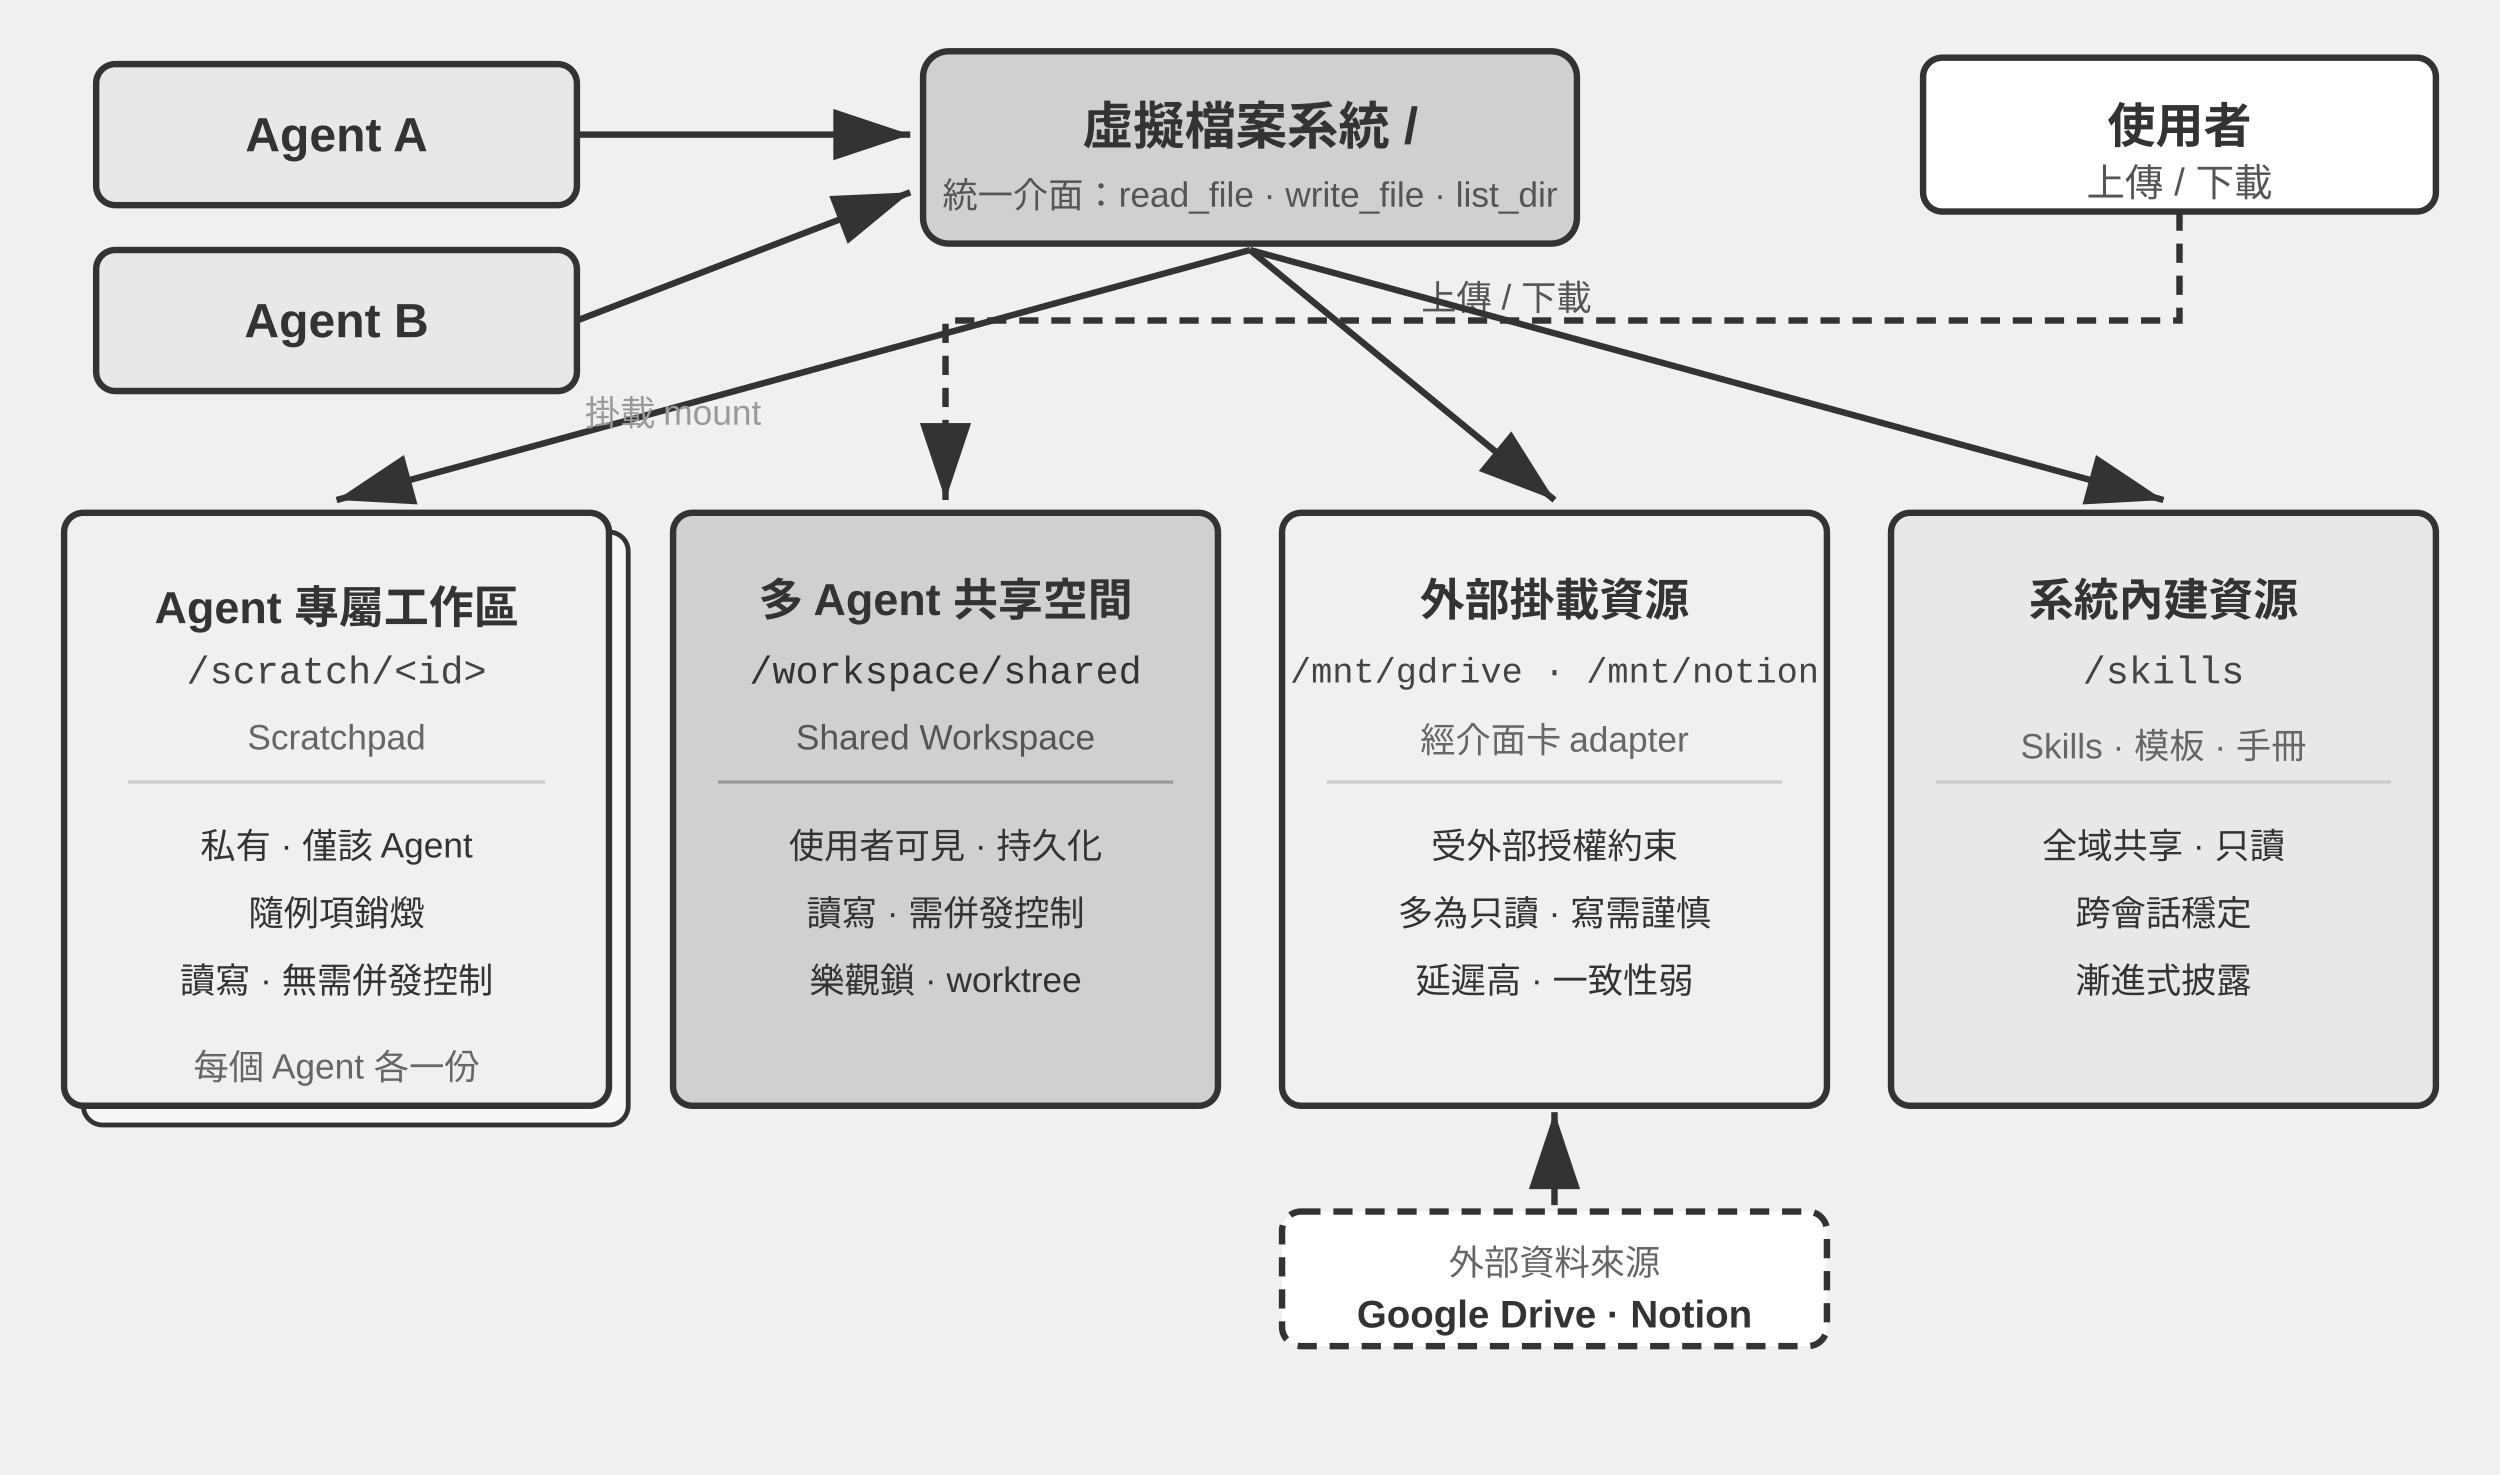
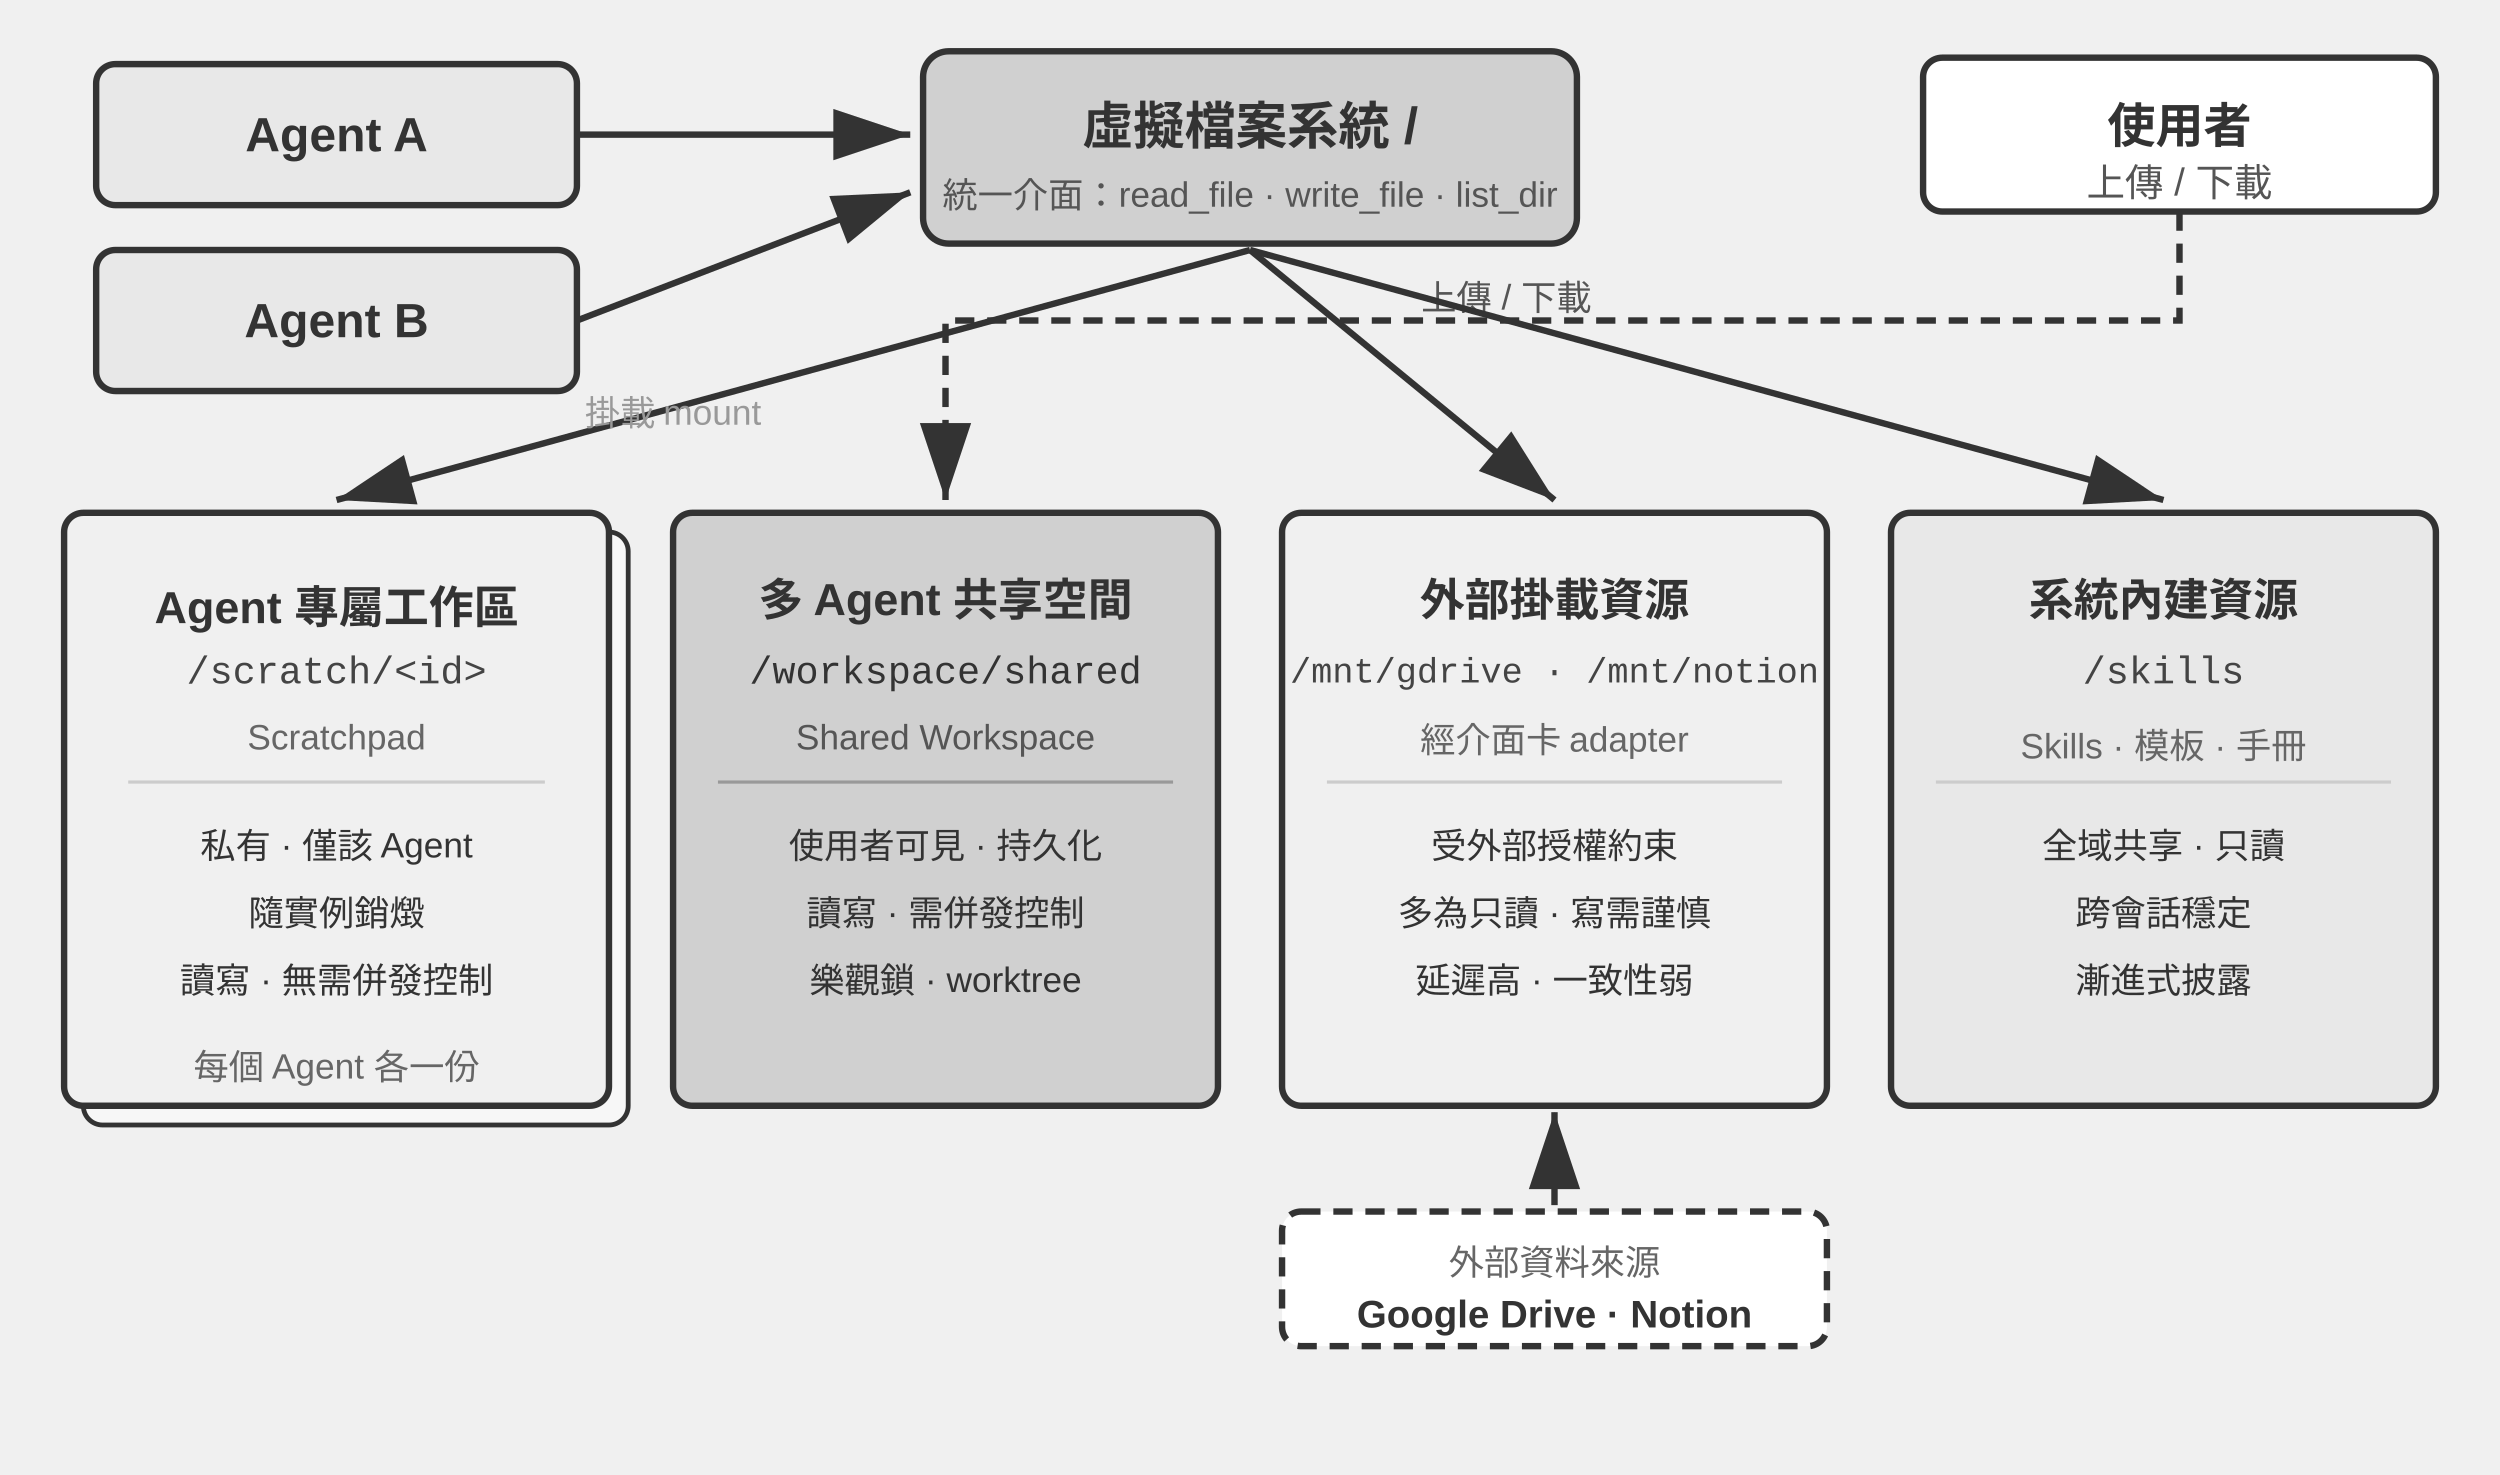
<svg xmlns="http://www.w3.org/2000/svg" viewBox="0 40 780 460" width="780" height="460" style="background:#ffffff">
  <defs>
    <marker id="ah" markerWidth="12" markerHeight="8" refX="12" refY="4" orient="auto">
      <polygon points="0 0, 12 4, 0 8" fill="#333333" />
    </marker>
    <marker id="ah-light" markerWidth="12" markerHeight="8" refX="12" refY="4" orient="auto">
      <polygon points="0 0, 12 4, 0 8" fill="#999999" />
    </marker>
  </defs>
  <rect x="30" y="60" width="150" height="44" rx="6" fill="#e8e8e8" stroke="#333333" stroke-width="2" />
  <text x="105" y="82" font-family="Arial, 'Helvetica Neue', Helvetica, 'PingFang SC', 'Microsoft YaHei', sans-serif" font-size="15" fill="#333333" text-anchor="middle" dominant-baseline="central" font-weight="bold">Agent A</text>
  <rect x="30" y="118" width="150" height="44" rx="6" fill="#e8e8e8" stroke="#333333" stroke-width="2" />
  <text x="105" y="140" font-family="Arial, 'Helvetica Neue', Helvetica, 'PingFang SC', 'Microsoft YaHei', sans-serif" font-size="15" fill="#333333" text-anchor="middle" dominant-baseline="central" font-weight="bold">Agent B</text>
  <rect x="288" y="56" width="204" height="60" rx="8" fill="#d0d0d0" stroke="#333333" stroke-width="2" />
  <text x="390" y="78" font-family="Arial, 'Helvetica Neue', Helvetica, 'PingFang SC', 'Microsoft YaHei', sans-serif" font-size="16" fill="#333333" text-anchor="middle" dominant-baseline="central" font-weight="bold">虛擬檔案系統  /</text>
  <text x="390" y="100" font-family="Arial, 'Helvetica Neue', Helvetica, 'PingFang SC', 'Microsoft YaHei', sans-serif" font-size="11" fill="#555555" text-anchor="middle" dominant-baseline="central">統一介面：read_file · write_file · list_dir</text>
  <rect x="600" y="58" width="160" height="48" rx="6" fill="#ffffff" stroke="#333333" stroke-width="2" />
  <text x="680" y="78" font-family="Arial, 'Helvetica Neue', Helvetica, 'PingFang SC', 'Microsoft YaHei', sans-serif" font-size="15" fill="#333333" text-anchor="middle" dominant-baseline="central" font-weight="bold">使用者</text>
  <text x="680" y="96" font-family="Arial, 'Helvetica Neue', Helvetica, 'PingFang SC', 'Microsoft YaHei', sans-serif" font-size="12" fill="#555555" text-anchor="middle" dominant-baseline="central">上傳 / 下載</text>
  <line x1="180" y1="82" x2="284" y2="82" stroke="#333333" stroke-width="2" marker-end="url(#ah)" />
  <line x1="180" y1="140" x2="284" y2="100" stroke="#333333" stroke-width="2" marker-end="url(#ah)" />
  <polyline points="680,106 680,140 295,140 295,196" fill="none" stroke="#333333" stroke-width="2" stroke-dasharray="6,4" marker-end="url(#ah)" />
  <text x="470" y="132" font-family="Arial, 'Helvetica Neue', Helvetica, 'PingFang SC', 'Microsoft YaHei', sans-serif" font-size="11" fill="#555555" text-anchor="middle" dominant-baseline="central">上傳 / 下載</text>
  <line x1="390" y1="118" x2="105" y2="196" stroke="#333333" stroke-width="2" marker-end="url(#ah)" />
  <line x1="390" y1="118" x2="485" y2="196" stroke="#333333" stroke-width="2" marker-end="url(#ah)" />
  <line x1="390" y1="118" x2="675" y2="196" stroke="#333333" stroke-width="2" marker-end="url(#ah)" />
  <text x="210" y="168" font-family="Arial, 'Helvetica Neue', Helvetica, 'PingFang SC', 'Microsoft YaHei', sans-serif" font-size="11" fill="#999999" text-anchor="middle" dominant-baseline="central">掛載 mount</text>
  <rect x="26" y="206" width="170" height="185" rx="6" fill="#f7f7f7" stroke="#333333" stroke-width="1.5" />
  <rect x="20" y="200" width="170" height="185" rx="6" fill="#f0f0f0" stroke="#333333" stroke-width="2" />
  <text x="105" y="226" font-family="Arial, 'Helvetica Neue', Helvetica, 'PingFang SC', 'Microsoft YaHei', sans-serif" font-size="14" fill="#333333" text-anchor="middle" dominant-baseline="central" font-weight="bold">Agent 專屬工作區</text>
  <text x="105" y="250" font-family="'Courier New', Courier, monospace" font-size="12" fill="#444444" text-anchor="middle" dominant-baseline="central">/scratch/&lt;id&gt;</text>
  <text x="105" y="270" font-family="Arial, 'Helvetica Neue', Helvetica, 'PingFang SC', 'Microsoft YaHei', sans-serif" font-size="11" fill="#666666" text-anchor="middle" dominant-baseline="central">Scratchpad</text>
  <line x1="40" y1="284" x2="170" y2="284" stroke="#cccccc" stroke-width="1" />
  <text x="105" y="303" font-family="Arial, 'Helvetica Neue', Helvetica, 'PingFang SC', 'Microsoft YaHei', sans-serif" font-size="11" fill="#333333" text-anchor="middle" dominant-baseline="central">私有 · 僅該 Agent</text>
-   <text x="105" y="324" font-family="Arial, 'Helvetica Neue', Helvetica, 'PingFang SC', 'Microsoft YaHei', sans-serif" font-size="11" fill="#333333" text-anchor="middle" dominant-baseline="central">隨例項銷燬</text>
+   <text x="105" y="324" font-family="Arial, 'Helvetica Neue', Helvetica, 'PingFang SC', 'Microsoft YaHei', sans-serif" font-size="11" fill="#333333" text-anchor="middle" dominant-baseline="central">隨實例銷燬</text>
  <text x="105" y="345" font-family="Arial, 'Helvetica Neue', Helvetica, 'PingFang SC', 'Microsoft YaHei', sans-serif" font-size="11" fill="#333333" text-anchor="middle" dominant-baseline="central">讀寫 · 無需併發控制</text>
  <text x="105" y="372" font-family="Arial, 'Helvetica Neue', Helvetica, 'PingFang SC', 'Microsoft YaHei', sans-serif" font-size="11" fill="#666666" text-anchor="middle" dominant-baseline="central">每個 Agent 各一份</text>
  <rect x="210" y="200" width="170" height="185" rx="6" fill="#d0d0d0" stroke="#333333" stroke-width="2" />
  <text x="295" y="226" font-family="Arial, 'Helvetica Neue', Helvetica, 'PingFang SC', 'Microsoft YaHei', sans-serif" font-size="14" fill="#333333" text-anchor="middle" dominant-baseline="central" font-weight="bold">多 Agent 共享空間</text>
  <text x="295" y="250" font-family="'Courier New', Courier, monospace" font-size="12" fill="#333333" text-anchor="middle" dominant-baseline="central">/workspace/shared</text>
  <text x="295" y="270" font-family="Arial, 'Helvetica Neue', Helvetica, 'PingFang SC', 'Microsoft YaHei', sans-serif" font-size="11" fill="#555555" text-anchor="middle" dominant-baseline="central">Shared Workspace</text>
  <line x1="224" y1="284" x2="366" y2="284" stroke="#999999" stroke-width="1" />
  <text x="295" y="303" font-family="Arial, 'Helvetica Neue', Helvetica, 'PingFang SC', 'Microsoft YaHei', sans-serif" font-size="11" fill="#333333" text-anchor="middle" dominant-baseline="central">使用者可見 · 持久化</text>
  <text x="295" y="324" font-family="Arial, 'Helvetica Neue', Helvetica, 'PingFang SC', 'Microsoft YaHei', sans-serif" font-size="11" fill="#333333" text-anchor="middle" dominant-baseline="central">讀寫 · 需併發控制</text>
  <text x="295" y="345" font-family="Arial, 'Helvetica Neue', Helvetica, 'PingFang SC', 'Microsoft YaHei', sans-serif" font-size="11" fill="#333333" text-anchor="middle" dominant-baseline="central">樂觀鎖 · worktree</text>
  <rect x="400" y="200" width="170" height="185" rx="6" fill="#f0f0f0" stroke="#333333" stroke-width="2" />
  <text x="485" y="226" font-family="Arial, 'Helvetica Neue', Helvetica, 'PingFang SC', 'Microsoft YaHei', sans-serif" font-size="14" fill="#333333" text-anchor="middle" dominant-baseline="central" font-weight="bold">外部掛載資源</text>
  <text x="485" y="250" font-family="'Courier New', Courier, monospace" font-size="11" fill="#444444" text-anchor="middle" dominant-baseline="central">/mnt/gdrive · /mnt/notion</text>
  <text x="485" y="270" font-family="Arial, 'Helvetica Neue', Helvetica, 'PingFang SC', 'Microsoft YaHei', sans-serif" font-size="11" fill="#666666" text-anchor="middle" dominant-baseline="central">經介面卡 adapter</text>
  <line x1="414" y1="284" x2="556" y2="284" stroke="#cccccc" stroke-width="1" />
  <text x="485" y="303" font-family="Arial, 'Helvetica Neue', Helvetica, 'PingFang SC', 'Microsoft YaHei', sans-serif" font-size="11" fill="#333333" text-anchor="middle" dominant-baseline="central">受外部授權約束</text>
  <text x="485" y="324" font-family="Arial, 'Helvetica Neue', Helvetica, 'PingFang SC', 'Microsoft YaHei', sans-serif" font-size="11" fill="#333333" text-anchor="middle" dominant-baseline="central">多為只讀 · 寫需謹慎</text>
  <text x="485" y="345" font-family="Arial, 'Helvetica Neue', Helvetica, 'PingFang SC', 'Microsoft YaHei', sans-serif" font-size="11" fill="#333333" text-anchor="middle" dominant-baseline="central">延遲高 · 一致性弱</text>
  <rect x="590" y="200" width="170" height="185" rx="6" fill="#e8e8e8" stroke="#333333" stroke-width="2" />
  <text x="675" y="226" font-family="Arial, 'Helvetica Neue', Helvetica, 'PingFang SC', 'Microsoft YaHei', sans-serif" font-size="14" fill="#333333" text-anchor="middle" dominant-baseline="central" font-weight="bold">系統內建資源</text>
  <text x="675" y="250" font-family="'Courier New', Courier, monospace" font-size="12" fill="#444444" text-anchor="middle" dominant-baseline="central">/skills</text>
  <text x="675" y="270" font-family="Arial, 'Helvetica Neue', Helvetica, 'PingFang SC', 'Microsoft YaHei', sans-serif" font-size="11" fill="#666666" text-anchor="middle" dominant-baseline="central">Skills · 模板 · 手冊</text>
  <line x1="604" y1="284" x2="746" y2="284" stroke="#cccccc" stroke-width="1" />
  <text x="675" y="303" font-family="Arial, 'Helvetica Neue', Helvetica, 'PingFang SC', 'Microsoft YaHei', sans-serif" font-size="11" fill="#333333" text-anchor="middle" dominant-baseline="central">全域共享 · 只讀</text>
  <text x="675" y="324" font-family="Arial, 'Helvetica Neue', Helvetica, 'PingFang SC', 'Microsoft YaHei', sans-serif" font-size="11" fill="#333333" text-anchor="middle" dominant-baseline="central">跨會話穩定</text>
  <text x="675" y="345" font-family="Arial, 'Helvetica Neue', Helvetica, 'PingFang SC', 'Microsoft YaHei', sans-serif" font-size="11" fill="#333333" text-anchor="middle" dominant-baseline="central">漸進式披露</text>
  <rect x="400" y="418" width="170" height="42" rx="6" fill="#ffffff" stroke="#333333" stroke-width="2" stroke-dasharray="6,4" />
  <text x="485" y="433" font-family="Arial, 'Helvetica Neue', Helvetica, 'PingFang SC', 'Microsoft YaHei', sans-serif" font-size="11" fill="#666666" text-anchor="middle" dominant-baseline="central">外部資料來源</text>
  <text x="485" y="450" font-family="Arial, 'Helvetica Neue', Helvetica, 'PingFang SC', 'Microsoft YaHei', sans-serif" font-size="12" fill="#333333" text-anchor="middle" dominant-baseline="central" font-weight="bold">Google Drive · Notion</text>
  <line x1="485" y1="416" x2="485" y2="387" stroke="#333333" stroke-width="2" marker-end="url(#ah)" />
</svg>
